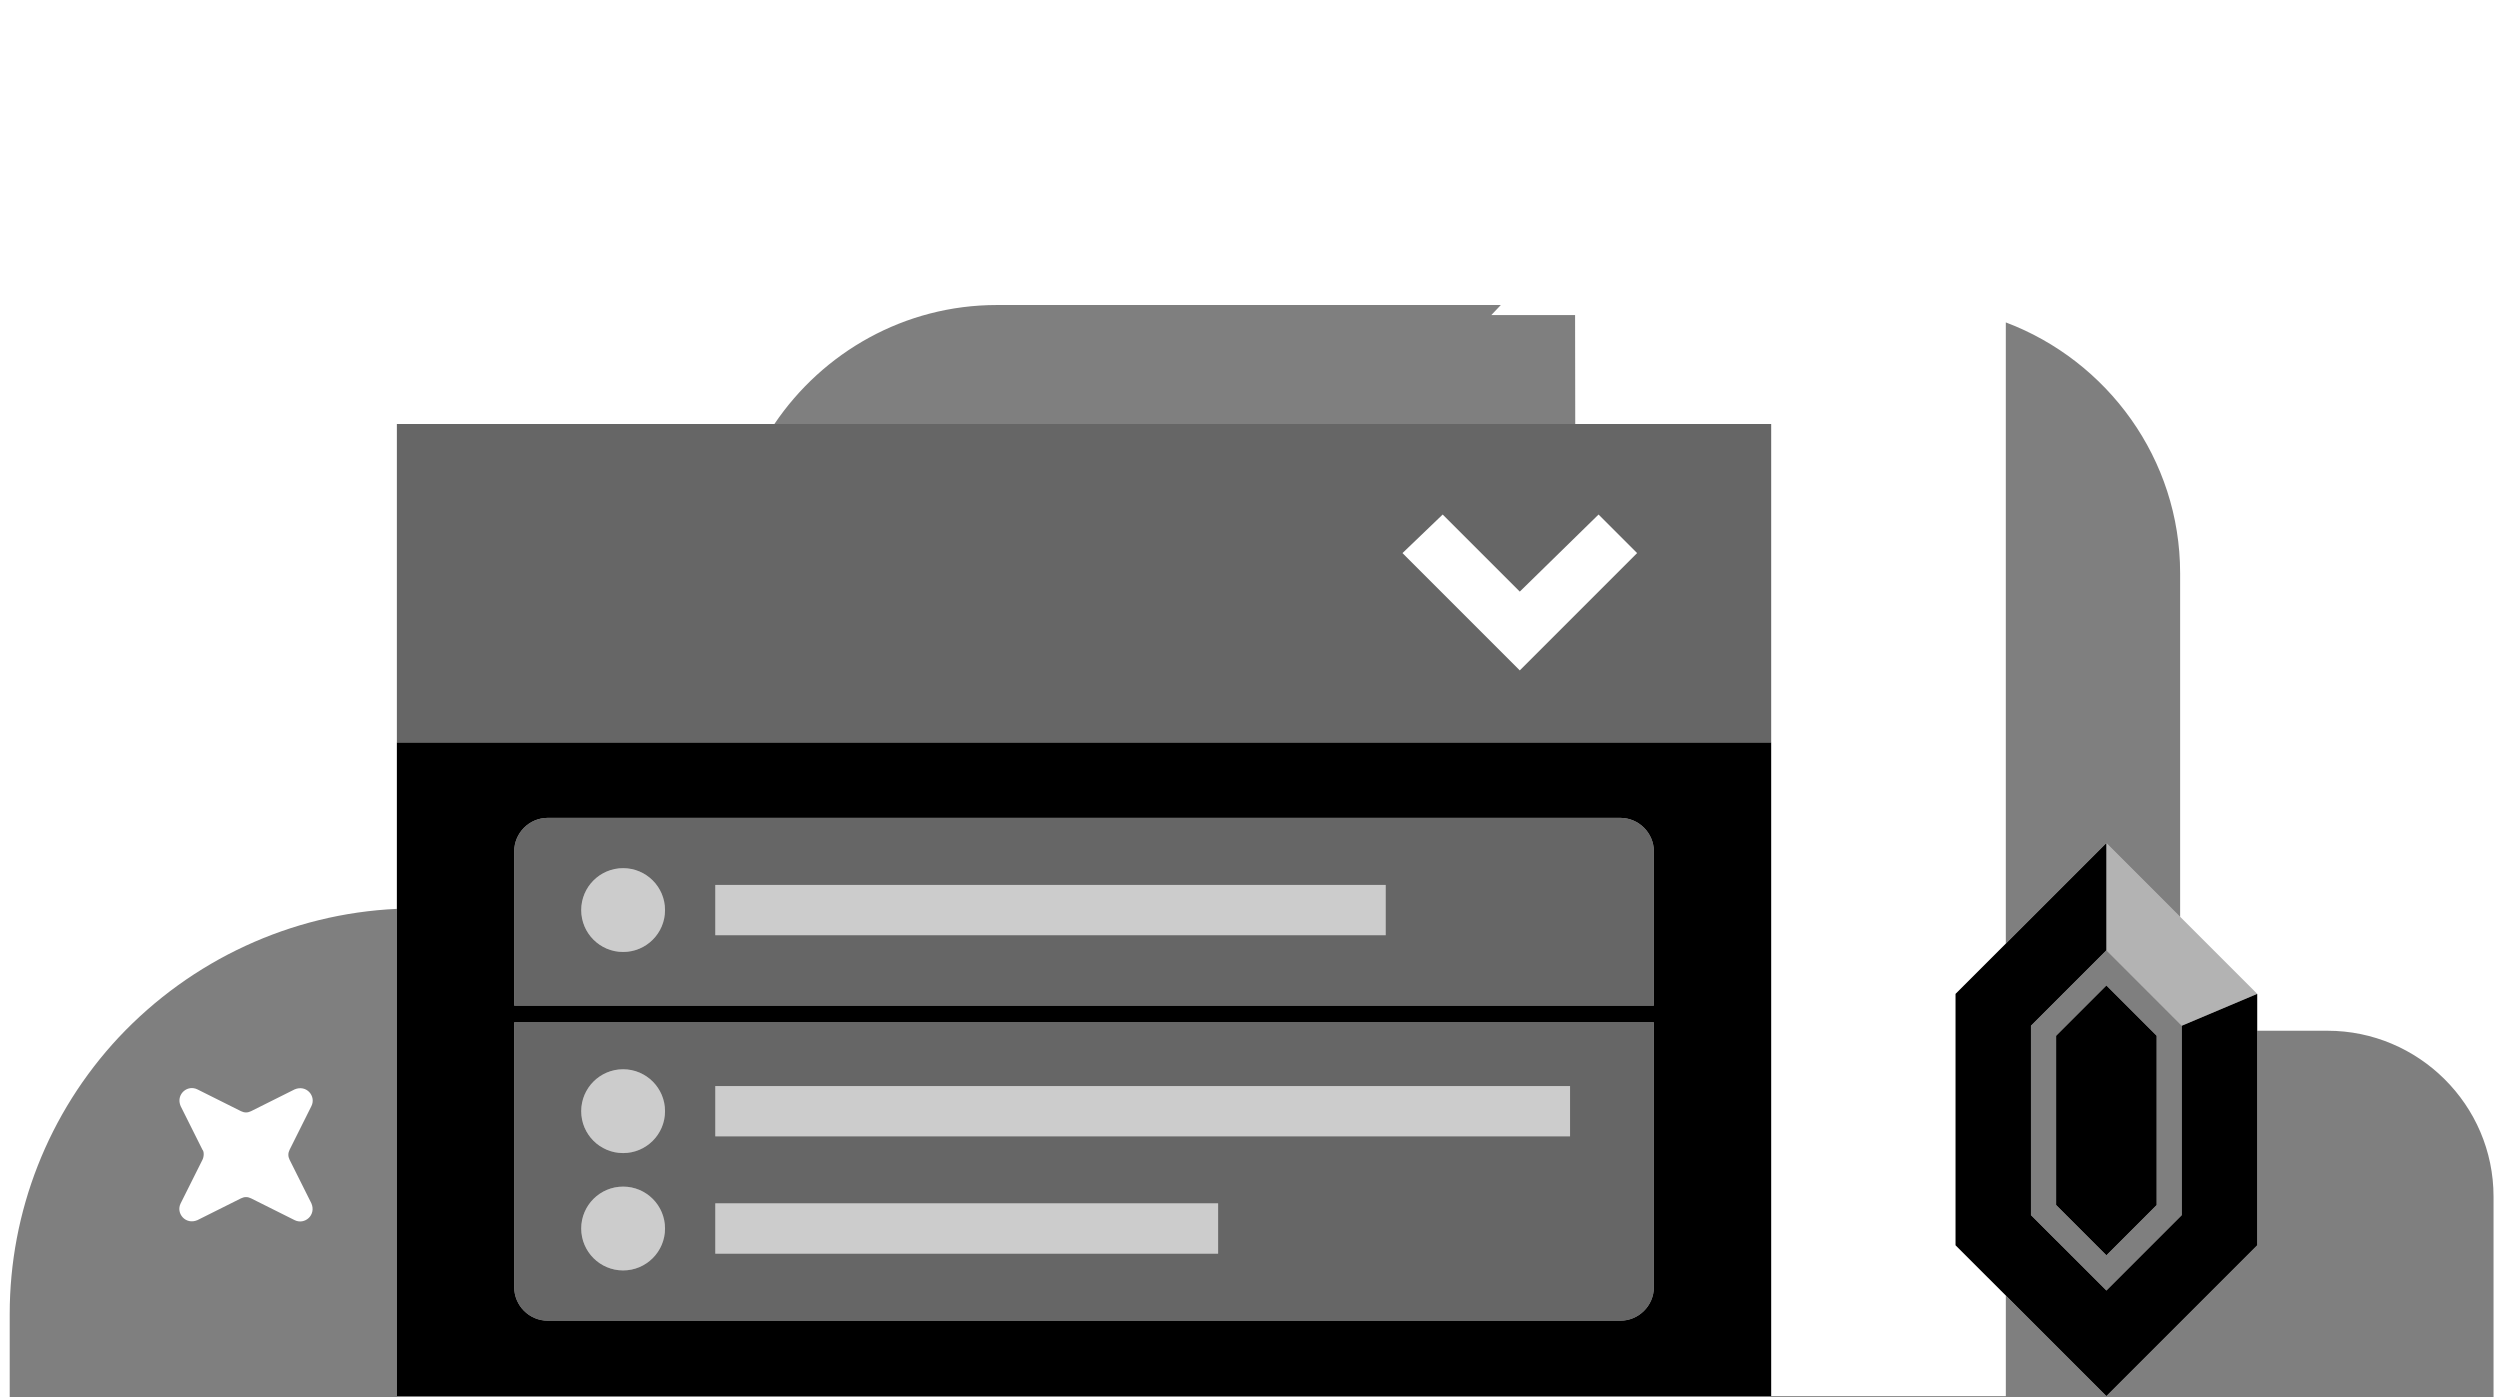
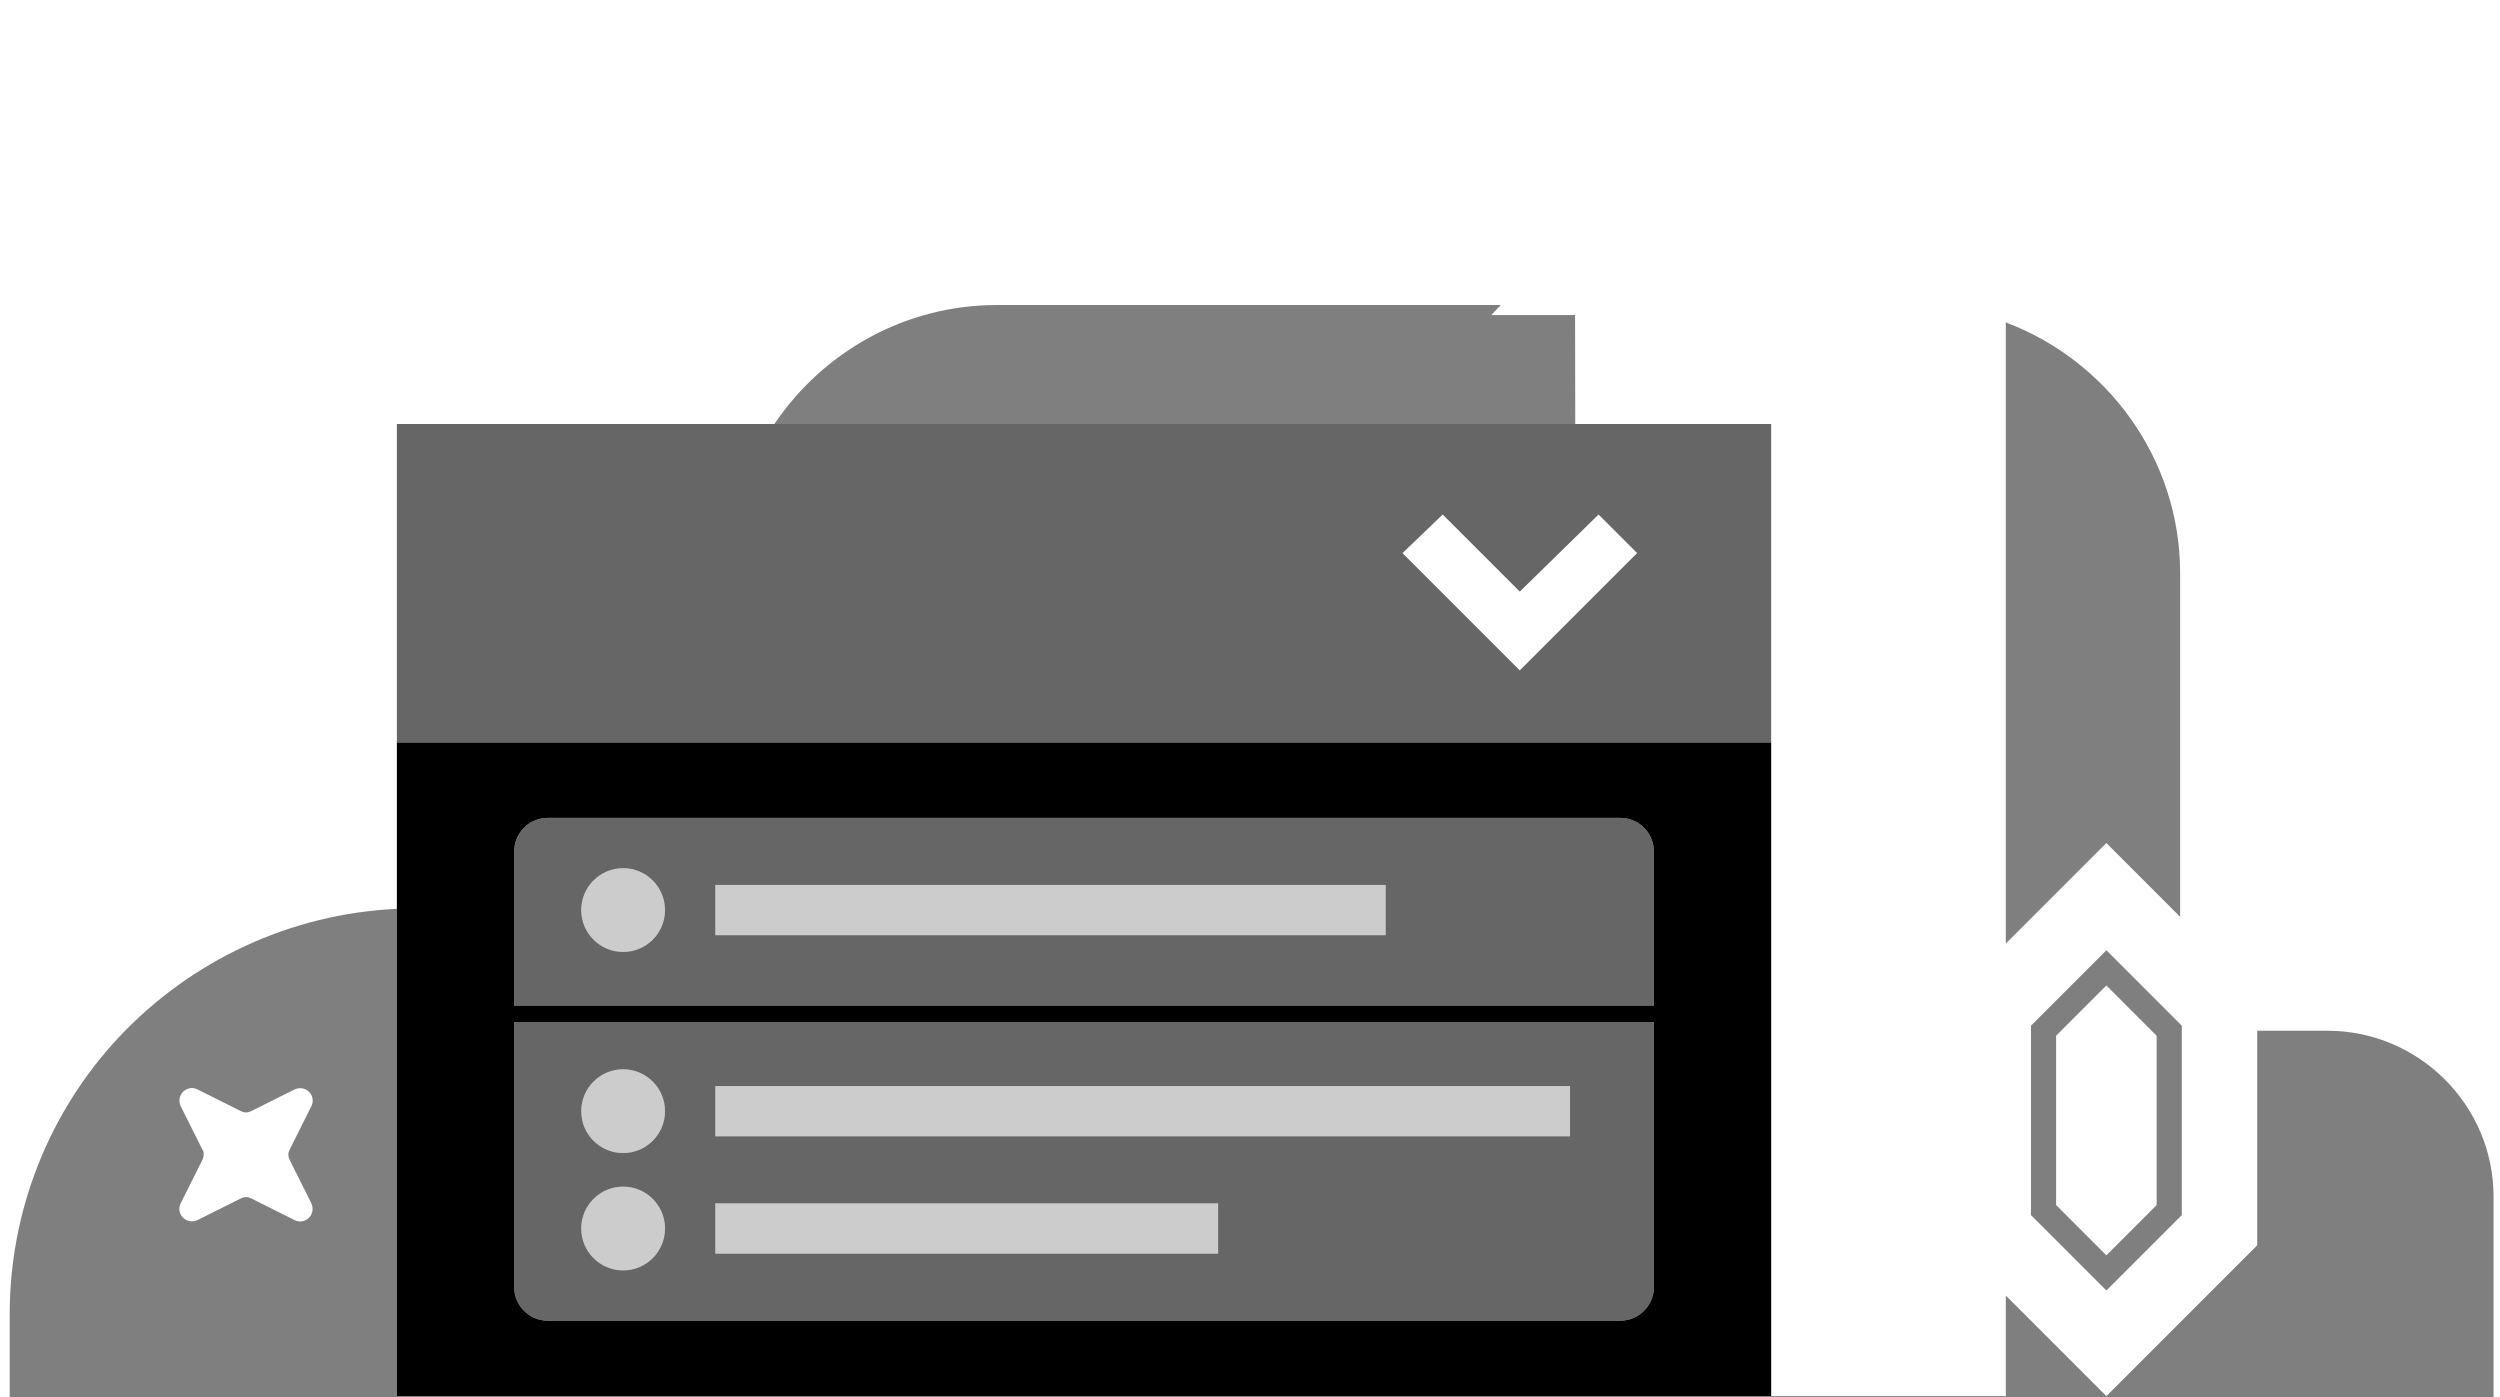
<svg xmlns="http://www.w3.org/2000/svg" width="154" height="86" viewBox="0 0 154 86">
  <path fill="black" d="M 24.447 45.736 L 24.447 86 L 109.105 86 L 109.105 45.736 L 24.447 45.736 z M 33.738 50.381 L 99.812 50.381 C 100.948 50.381 101.879 51.312 101.879 52.447 L 101.879 61.945 L 31.674 61.945 L 31.674 52.447 C 31.674 51.312 32.603 50.381 33.738 50.381 z M 31.674 62.977 L 101.879 62.977 L 101.879 79.289 C 101.879 80.425 100.948 81.354 99.812 81.354 L 33.738 81.354 C 32.603 81.354 31.674 80.425 31.674 79.289 L 31.674 62.977 z" />
  <path opacity="0.6" fill="black" d="M 24.447 26.119 L 24.447 45.736 L 109.105 45.736 L 109.105 26.119 L 24.447 26.119 z M 88.869 31.695 L 93.619 36.443 L 98.471 31.695 L 100.846 34.07 L 93.619 41.297 L 86.393 34.07 L 88.869 31.695 z M 33.738 50.381 C 32.603 50.381 31.674 51.312 31.674 52.447 L 31.674 61.945 L 101.879 61.945 L 101.879 52.447 C 101.879 51.312 100.948 50.381 99.812 50.381 L 33.738 50.381 z M 38.385 53.479 C 39.81 53.479 40.965 54.635 40.965 56.061 C 40.965 57.486 39.81 58.641 38.385 58.641 C 36.959 58.641 35.803 57.486 35.803 56.061 C 35.803 54.635 36.959 53.479 38.385 53.479 z M 44.062 54.512 L 85.359 54.512 L 85.359 57.609 L 44.062 57.609 L 44.062 54.512 z M 31.674 62.977 L 31.674 79.289 C 31.674 80.425 32.603 81.354 33.738 81.354 L 99.812 81.354 C 100.948 81.354 101.879 80.425 101.879 79.289 L 101.879 62.977 L 31.674 62.977 z M 38.385 65.867 C 39.81 65.867 40.965 67.024 40.965 68.449 C 40.965 69.875 39.81 71.029 38.385 71.029 C 36.959 71.029 35.803 69.875 35.803 68.449 C 35.803 67.024 36.959 65.867 38.385 65.867 z M 44.062 66.9 L 96.715 66.9 L 96.715 69.998 L 44.062 69.998 L 44.062 66.9 z M 38.385 73.096 C 39.81 73.096 40.965 74.25 40.965 75.676 C 40.965 77.101 39.81 78.258 38.385 78.258 C 36.959 78.258 35.803 77.101 35.803 75.676 C 35.803 74.25 36.959 73.096 38.385 73.096 z M 44.062 74.127 L 75.035 74.127 L 75.035 77.225 L 44.062 77.225 L 44.062 74.127 z" />
-   <path fill="black" d="M 129.754 51.93 L 120.461 61.223 L 120.461 76.709 L 129.754 86 L 139.045 76.709 L 139.045 61.223 L 134.4 63.184 L 134.398 63.184 L 134.398 74.85 L 129.754 79.496 L 125.107 74.85 L 125.107 63.184 L 129.754 58.537 L 129.754 51.93 z M 129.754 60.705 L 126.656 63.803 L 126.656 74.23 L 129.754 77.328 L 132.85 74.23 L 132.85 63.803 L 129.754 60.705 z" />
-   <path opacity="0.3" fill="black" d="m 129.753,51.93 v 6.607 l 4.646,4.646 4.646,-1.962 z" />
  <path opacity="0.2" fill="black" d="M 38.385 53.479 C 36.959 53.479 35.803 54.635 35.803 56.061 C 35.803 57.486 36.959 58.641 38.385 58.641 C 39.81 58.641 40.965 57.486 40.965 56.061 C 40.965 54.635 39.81 53.479 38.385 53.479 z M 44.062 54.512 L 44.062 57.609 L 85.359 57.609 L 85.359 54.512 L 44.062 54.512 z M 38.385 65.867 C 36.959 65.867 35.803 67.024 35.803 68.449 C 35.803 69.875 36.959 71.029 38.385 71.029 C 39.81 71.029 40.965 69.875 40.965 68.449 C 40.965 67.024 39.81 65.867 38.385 65.867 z M 44.062 66.9 L 44.062 69.998 L 96.715 69.998 L 96.715 66.9 L 44.062 66.9 z M 38.385 73.096 C 36.959 73.096 35.803 74.25 35.803 75.676 C 35.803 77.101 36.959 78.258 38.385 78.258 C 39.81 78.258 40.965 77.101 40.965 75.676 C 40.965 74.25 39.81 73.096 38.385 73.096 z M 44.062 74.127 L 44.062 77.225 L 75.035 77.225 L 75.035 74.127 L 44.062 74.127 z" />
  <path opacity="0.5" fill="black" d="m 61.408,18.789 c -5.69,0 -10.731,2.918 -13.705,7.33 h 49.332 l -0.01,-6.709 h -5.162 l 0.588,-0.621 z m 62.15,1.07 V 58.125 l 6.195,-6.195 4.543,4.543 V 35.309 c 0,-7.051 -4.486,-13.09 -10.738,-15.449 z M 24.447,55.986 C 17.946,56.284 11.797,59.125 7.309,63.906 2.972,68.552 0.598,74.644 0.598,80.941 V 86 86.104 H 153.602 V 73.715 c 0,-5.678 -4.646,-10.221 -10.221,-10.221 h -4.336 V 76.709 L 129.754,86 123.559,79.807 V 86 H 109.105 24.447 Z m 105.307,2.551 -4.646,4.646 v 11.666 l 4.646,4.646 4.645,-4.646 V 63.184 Z m 0,2.168 3.096,3.098 v 10.428 l -3.096,3.098 -3.098,-3.098 V 63.803 Z M 11.723,67.031 c 0.066,-0.009 0.134,-0.008 0.203,0.002 0.078,0.011 0.159,0.036 0.236,0.074 l 2.684,1.342 c 0.206,0.103 0.413,0.103 0.619,0 l 2.684,-1.342 c 0.723,-0.31 1.343,0.412 1.033,1.031 l -1.342,2.686 c -0.103,0.206 -0.103,0.413 0,0.619 l 1.342,2.684 c 0.31,0.723 -0.414,1.343 -1.033,1.033 l -2.684,-1.342 c -0.206,-0.103 -0.413,-0.103 -0.619,0 l -2.684,1.342 c -0.723,0.31 -1.343,-0.414 -1.033,-1.033 l 1.342,-2.684 c 0.103,-0.206 0.103,-0.516 0,-0.619 L 11.129,68.139 c -0.237,-0.553 0.13,-1.046 0.594,-1.107 z" />
</svg>
